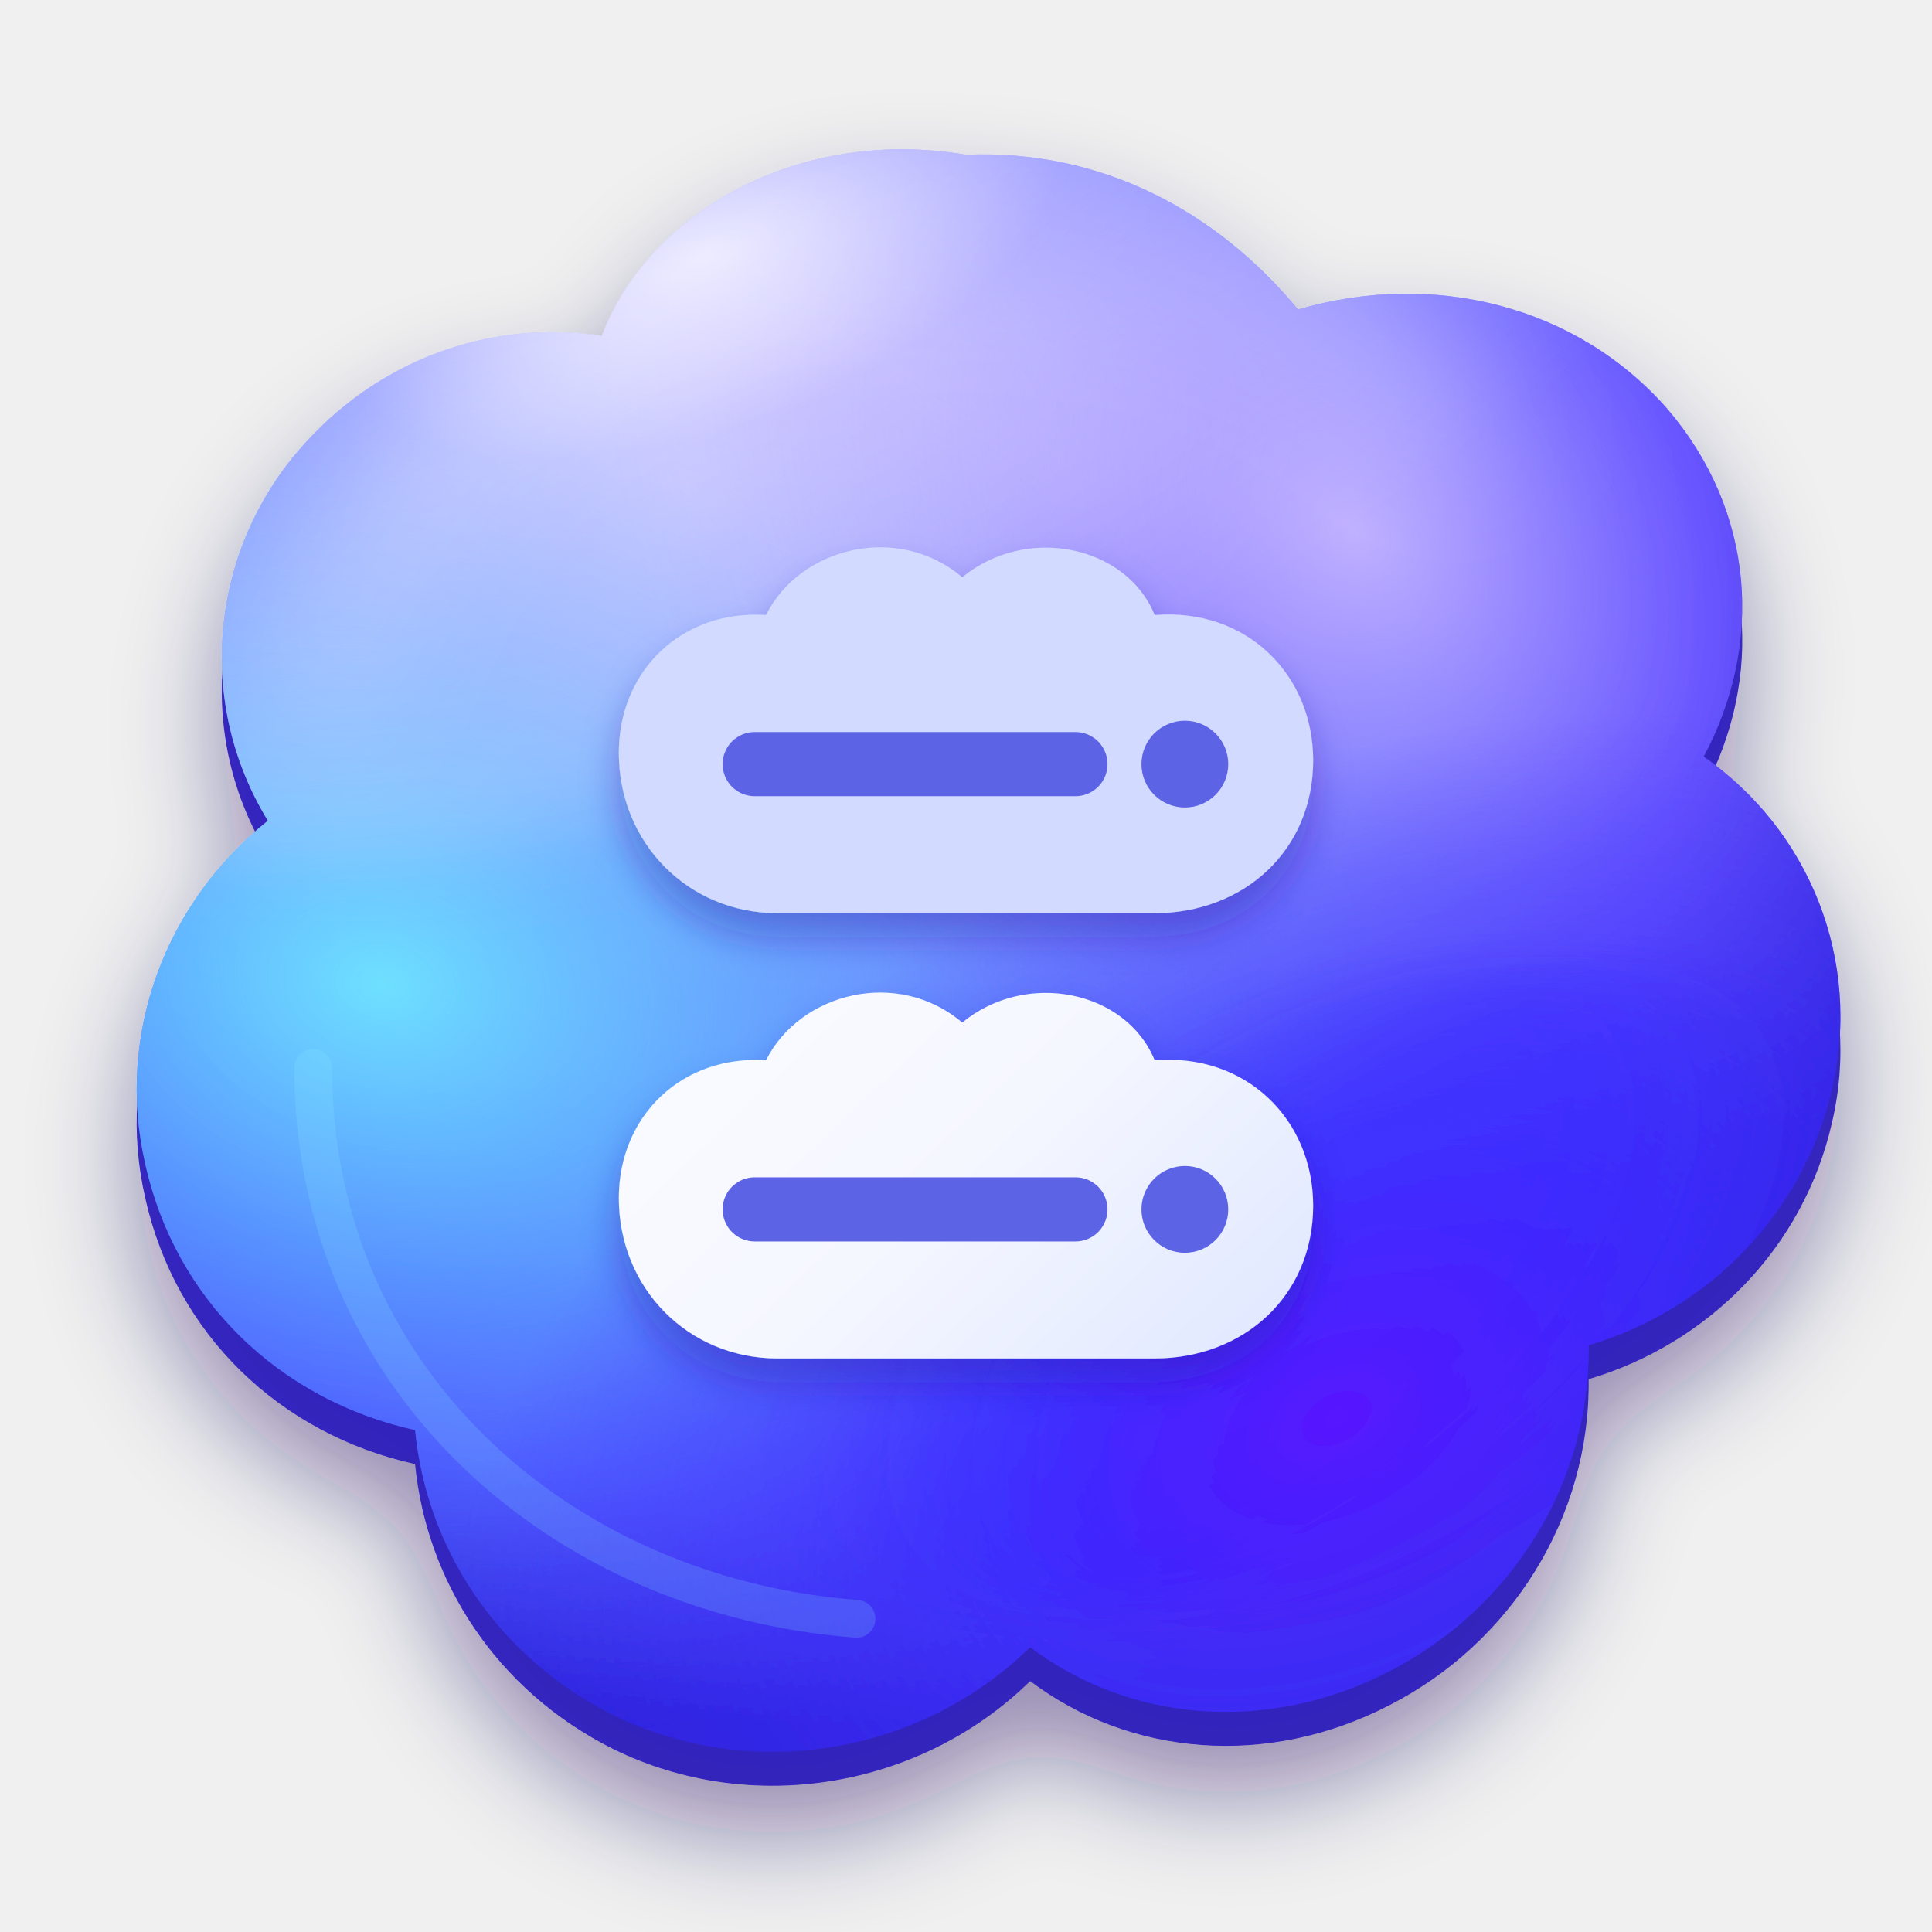
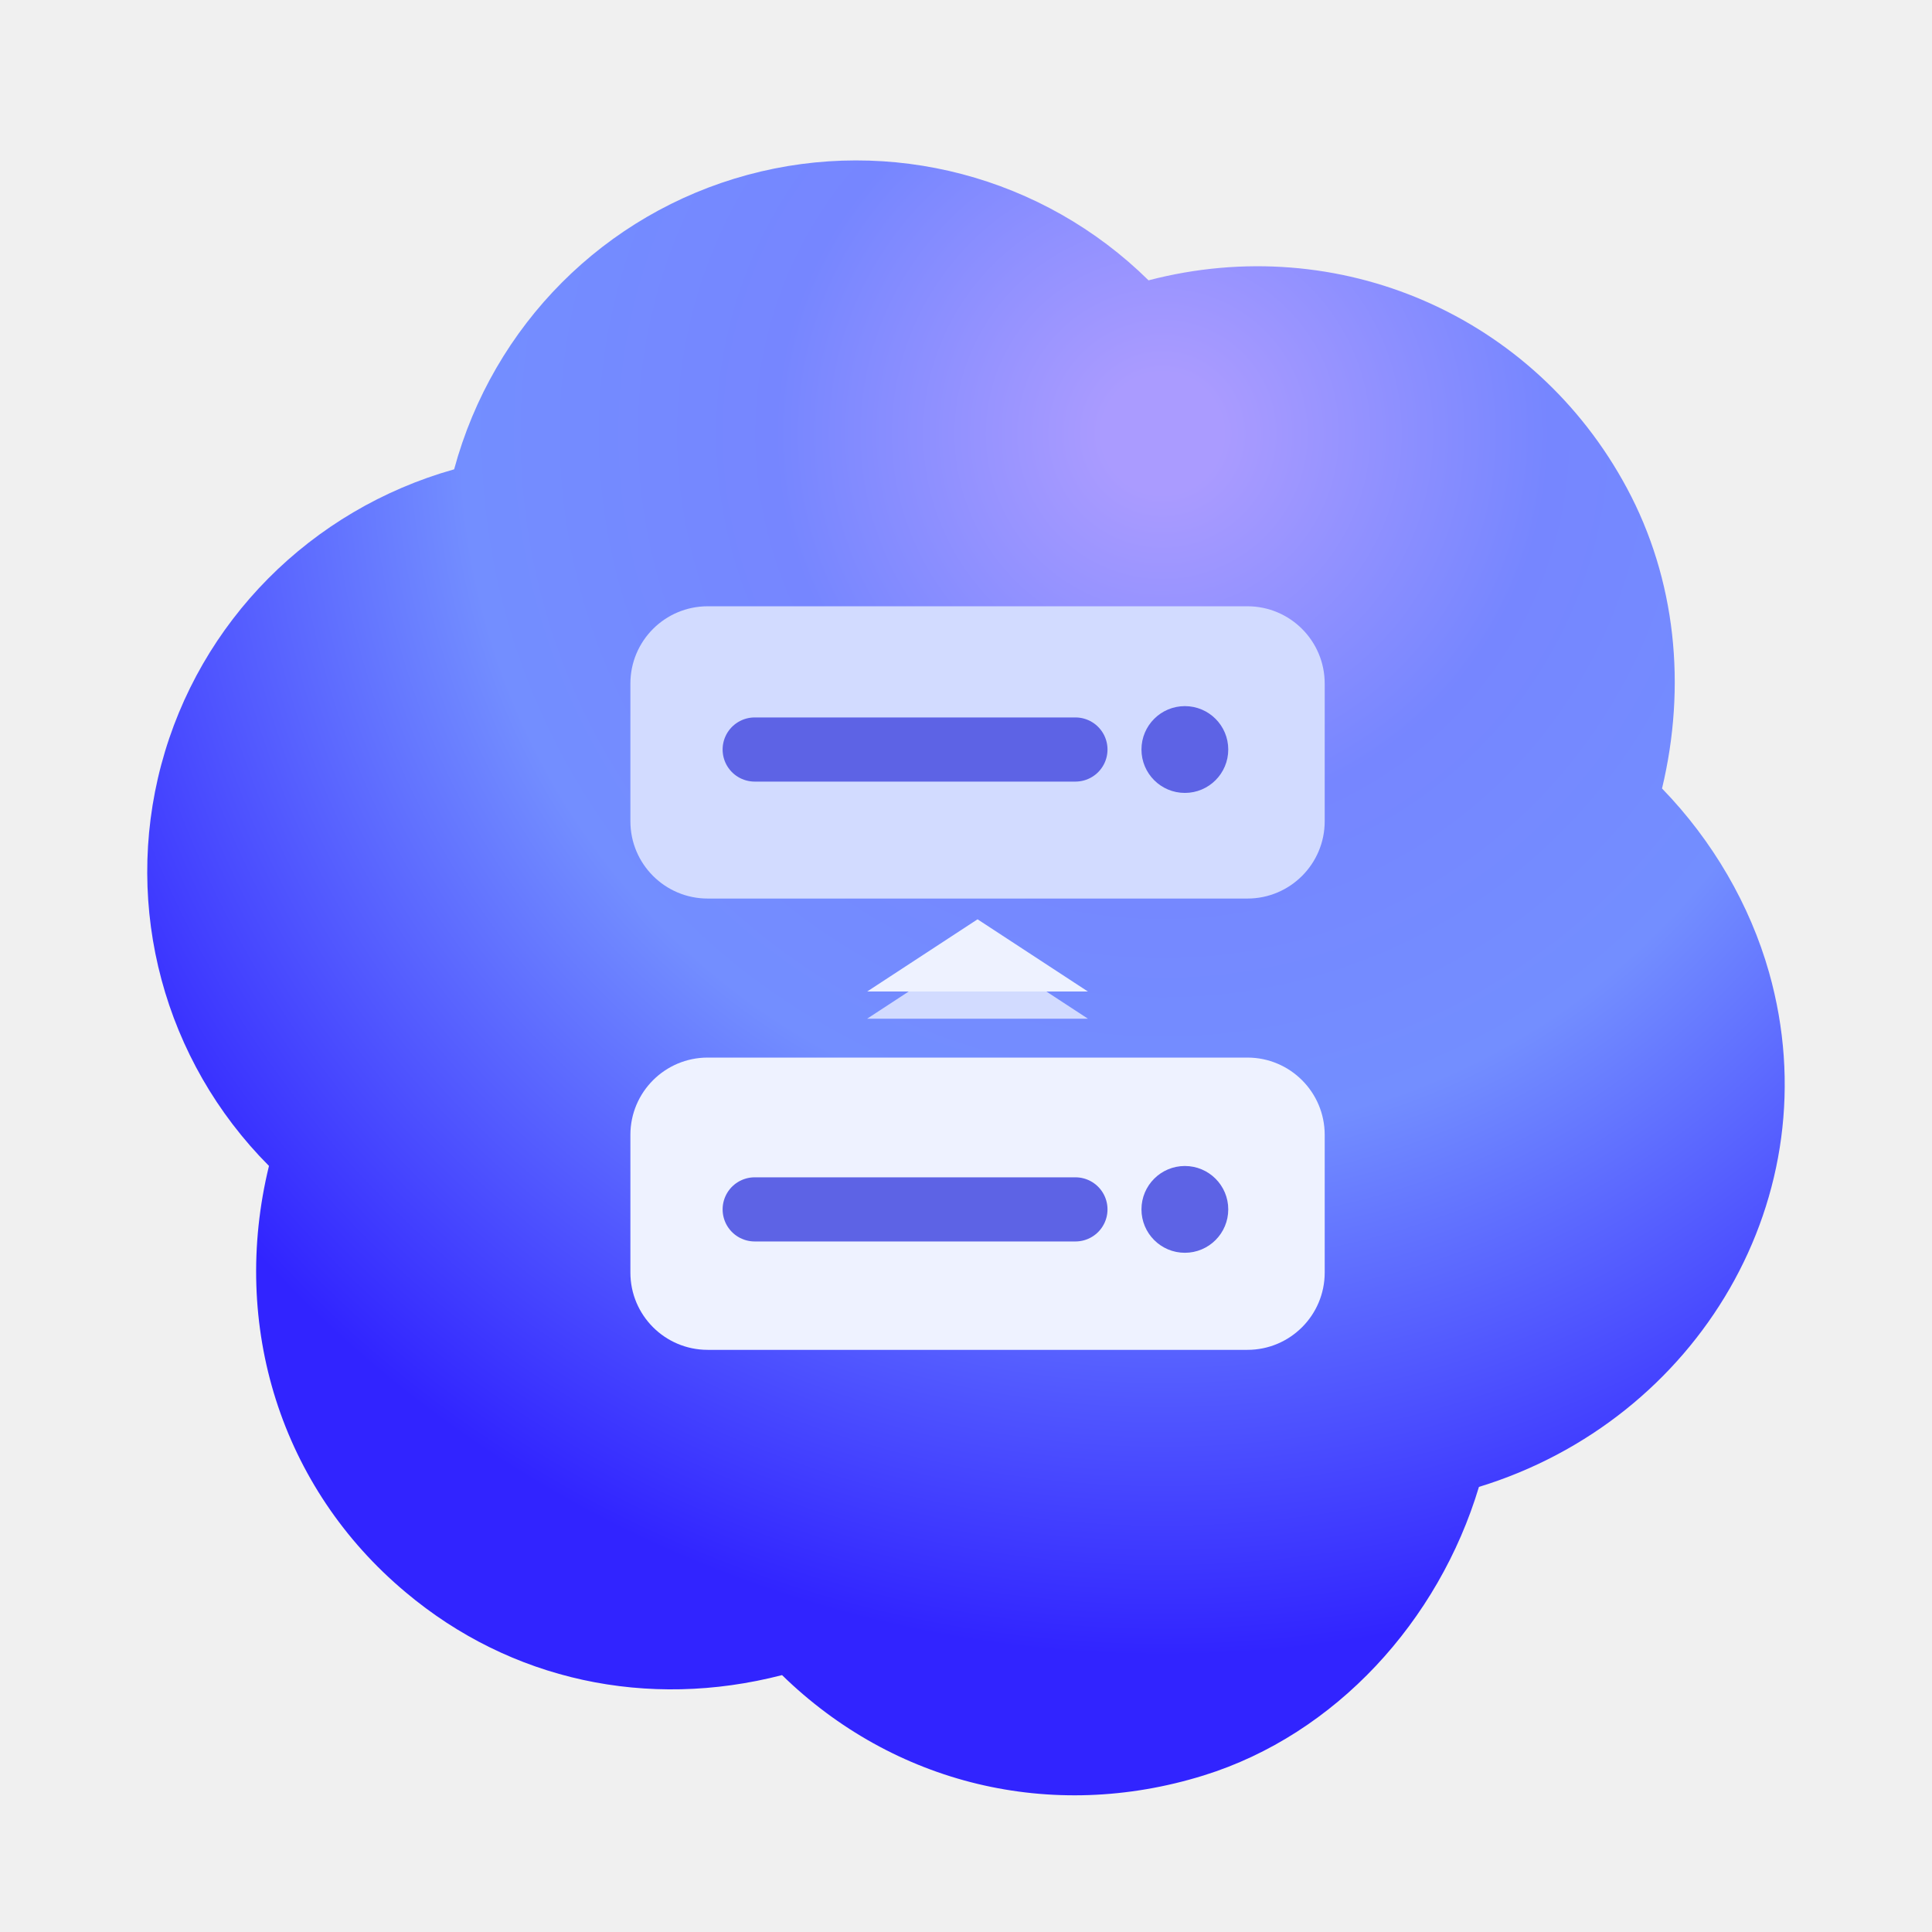
- <svg xmlns="http://www.w3.org/2000/svg" xmlns:xlink="http://www.w3.org/1999/xlink" width="1024" height="1024" viewBox="0 0 1024 1024">
+ <svg xmlns="http://www.w3.org/2000/svg" id="_图层_1" data-name="图层_1" version="1.1" viewBox="0 0 1024 1024">
  <defs>
-     <path id="cloud" d="M512 82C584 79 645 112 688 164C760 143 836 162 884 217C930 271 935 341 903 401C959 440 987 509 971 577C956 643 906 694 842 713C843 786 801 853 736 886C672 919 599 913 546 873C488 930 398 945 325 909C263 878 226 820 220 758C148 742 93 689 77 617C61 548 88 478 142 435C104 373 111 294 158 239C199 191 259 169 319 178C344 112 424 67 512 82Z" />
-     <clipPath id="clip">
-       <use xlink:href="#cloud" />
-     </clipPath>
-     <radialGradient id="base" cx="0" cy="0" r="1" gradientUnits="userSpaceOnUse" gradientTransform="translate(365 255) rotate(48) scale(690 625)">
-       <stop offset="0" stop-color="#c8bdff" />
-       <stop offset=".28" stop-color="#9194ff" />
-       <stop offset=".58" stop-color="#647bff" />
-       <stop offset=".82" stop-color="#4d45ff" />
-       <stop offset="1" stop-color="#2a20d9" />
+     <style>
+       .st0 {
+         fill: #d2dbff;
+       }
+ 
+       .st1 {
+         stroke-width: 34px;
+       }
+ 
+       .st1, .st2 {
+         fill: none;
+         stroke: #5d63e5;
+         stroke-linecap: round;
+       }
+ 
+       .st3 {
+         fill: #eef2ff;
+       }
+ 
+       .st2 {
+         stroke-width: 5px;
+       }
+ 
+       .st4 {
+         fill: #5d63e5;
+       }
+ 
+       .st5 {
+         fill: url(#_未命名的渐变_14);
+       }
+     </style>
+     <radialGradient id="_未命名的渐变_14" data-name="未命名的渐变 14" cx="616.12" cy="229.86" fx="616.12" fy="229.86" r="790.05" gradientUnits="userSpaceOnUse">
+       <stop offset=".04" stop-color="#aa9bff" />
+       <stop offset=".26" stop-color="#7686ff" />
+       <stop offset=".47" stop-color="#738eff" />
+       <stop offset=".82" stop-color="#3124ff" />
    </radialGradient>
-     <radialGradient id="cyanFlow" cx="0" cy="0" r="1" gradientUnits="userSpaceOnUse" gradientTransform="translate(205 524) rotate(10) scale(535 400)">
-       <stop offset="0" stop-color="#6ee8ff" stop-opacity=".92" />
-       <stop offset=".38" stop-color="#59b8ff" stop-opacity=".58" />
-       <stop offset="1" stop-color="#4d60ff" stop-opacity="0" />
-     </radialGradient>
-     <radialGradient id="violetFlow" cx="0" cy="0" r="1" gradientUnits="userSpaceOnUse" gradientTransform="translate(708 752) rotate(-28) scale(500 330)">
-       <stop offset="0" stop-color="#6a17ff" stop-opacity=".98" />
-       <stop offset=".38" stop-color="#4331ff" stop-opacity=".74" />
-       <stop offset="1" stop-color="#3f32f8" stop-opacity="0" />
-     </radialGradient>
-     <radialGradient id="warmGlow" cx="0" cy="0" r="1" gradientUnits="userSpaceOnUse" gradientTransform="translate(717 284) rotate(130) scale(330 440)">
-       <stop offset="0" stop-color="#d8bfff" stop-opacity=".78" />
-       <stop offset=".5" stop-color="#b885ff" stop-opacity=".25" />
-       <stop offset="1" stop-color="#8e62ff" stop-opacity="0" />
-     </radialGradient>
-     <radialGradient id="glass" cx="0" cy="0" r="1" gradientUnits="userSpaceOnUse" gradientTransform="translate(374 134) rotate(70) scale(285 610)">
-       <stop offset="0" stop-color="#fff" stop-opacity=".78" />
-       <stop offset=".32" stop-color="#fff" stop-opacity=".22" />
-       <stop offset="1" stop-color="#fff" stop-opacity="0" />
-     </radialGradient>
-     <linearGradient id="symbol" x1="304" y1="363" x2="693" y2="770" gradientUnits="userSpaceOnUse">
-       <stop stop-color="#fff" />
-       <stop offset=".58" stop-color="#f5f7ff" />
-       <stop offset="1" stop-color="#dbe4ff" />
-     </linearGradient>
-     <filter id="shadow" x="-25%" y="-25%" width="150%" height="165%">
-       <feDropShadow dx="0" dy="28" stdDeviation="27" flood-color="#17115e" flood-opacity=".42" />
-     </filter>
-     <filter id="soft" x="-40%" y="-40%" width="180%" height="180%">
-       <feGaussianBlur stdDeviation="34" />
-     </filter>
-     <filter id="symbolShadow" x="-40%" y="-40%" width="180%" height="190%">
-       <feDropShadow dx="0" dy="13" stdDeviation="10" flood-color="#2016a9" flood-opacity=".38" />
-     </filter>
  </defs>
-   <g filter="url(#shadow)">
-     <use xlink:href="#cloud" transform="translate(0 18)" fill="#2817bc" opacity=".9" />
-     <use xlink:href="#cloud" fill="url(#base)" />
-     <g clip-path="url(#clip)">
-       <rect width="1024" height="1024" fill="url(#cyanFlow)" />
-       <rect width="1024" height="1024" fill="url(#warmGlow)" />
-       <rect width="1024" height="1024" fill="url(#violetFlow)" />
-       <ellipse cx="332" cy="304" rx="298" ry="122" transform="rotate(-21 332 304)" fill="#fff" opacity=".18" filter="url(#soft)" />
-       <ellipse cx="708" cy="683" rx="244" ry="130" transform="rotate(-34 708 683)" fill="#2714ff" opacity=".28" filter="url(#soft)" />
-       <rect width="1024" height="1024" fill="url(#glass)" />
-       <path d="M168 377C208 222 354 126 509 128C629 129 714 171 776 235" fill="none" stroke="#fff" stroke-opacity=".42" stroke-width="22" stroke-linecap="round" filter="url(#soft)" />
-       <path d="M166 566C166 730 296 846 454 858" fill="none" stroke="#8ef0ff" stroke-opacity=".18" stroke-width="20" stroke-linecap="round" />
-     </g>
-     <g filter="url(#symbolShadow)">
-       <path d="M328 399C328 355 362 323 406 326C424 290 476 277 510 306C544 278 597 289 612 326C660 322 696 357 696 403C696 451 659 484 612 484H412C365 484 328 447 328 399Z" fill="#d2dbff" />
-       <path d="M328 635C328 591 362 559 406 562C424 526 476 513 510 542C544 514 597 525 612 562C660 558 696 593 696 639C696 687 659 720 612 720H412C365 720 328 683 328 635Z" fill="url(#symbol)" />
-       <path d="M400 405H570M400 641H570" fill="none" stroke="#5d63e5" stroke-width="34" stroke-linecap="round" />
-       <circle cx="628" cy="405" r="23" fill="#5d63e5" />
-       <circle cx="628" cy="641" r="23" fill="#5d63e5" />
-     </g>
-   </g>
+   <path class="st5" d="M783.86,788.11c-21.33,70.98-75.87,131.13-145.83,152.89-81,25.18-164.44,4.48-223.53-53.16-71.31,18.44-143.87,2.89-199.45-43.87-66.26-55.41-93.11-141.53-72.49-226.01-55.6-55.81-77.3-136.7-57.11-212.57,20.2-75.87,79.24-135.26,155.25-156.64,20.71-76.44,79.83-135.59,155.53-156.07,75.7-20.48,156.58.78,212.52,55.9,100.92-26.33,204.35,18.58,253.51,110.06,26.06,48.5,31.66,104.98,18.65,159.27,26.82,27.66,46.62,61.7,56.74,97.54,33.51,118.67-37.9,237.16-153.81,272.65Z" />
+   <rect class="st3" x="334.12" y="560.54" width="368" height="154.91" rx="40.97" ry="40.97" />
+   <rect class="st0" x="334.12" y="321.34" width="368" height="154.91" rx="40.97" ry="40.97" />
+   <line class="st1" x1="400" y1="397.26" x2="570" y2="397.26" />
+   <line class="st1" x1="400" y1="641" x2="570" y2="641" />
+   <circle class="st4" cx="628" cy="397.26" r="23" />
+   <circle class="st4" cx="628" cy="641" r="23" />
+   <path class="st2" d="M512,476.26" />
+   <path class="st2" d="M512,549.93" />
+   <polygon class="st0" points="518.12 501.65 459.61 539.93 576.62 539.93 518.12 501.65" />
+   <polygon class="st3" points="518.12 487.25 459.61 525.53 576.62 525.53 518.12 487.25" />
</svg>
